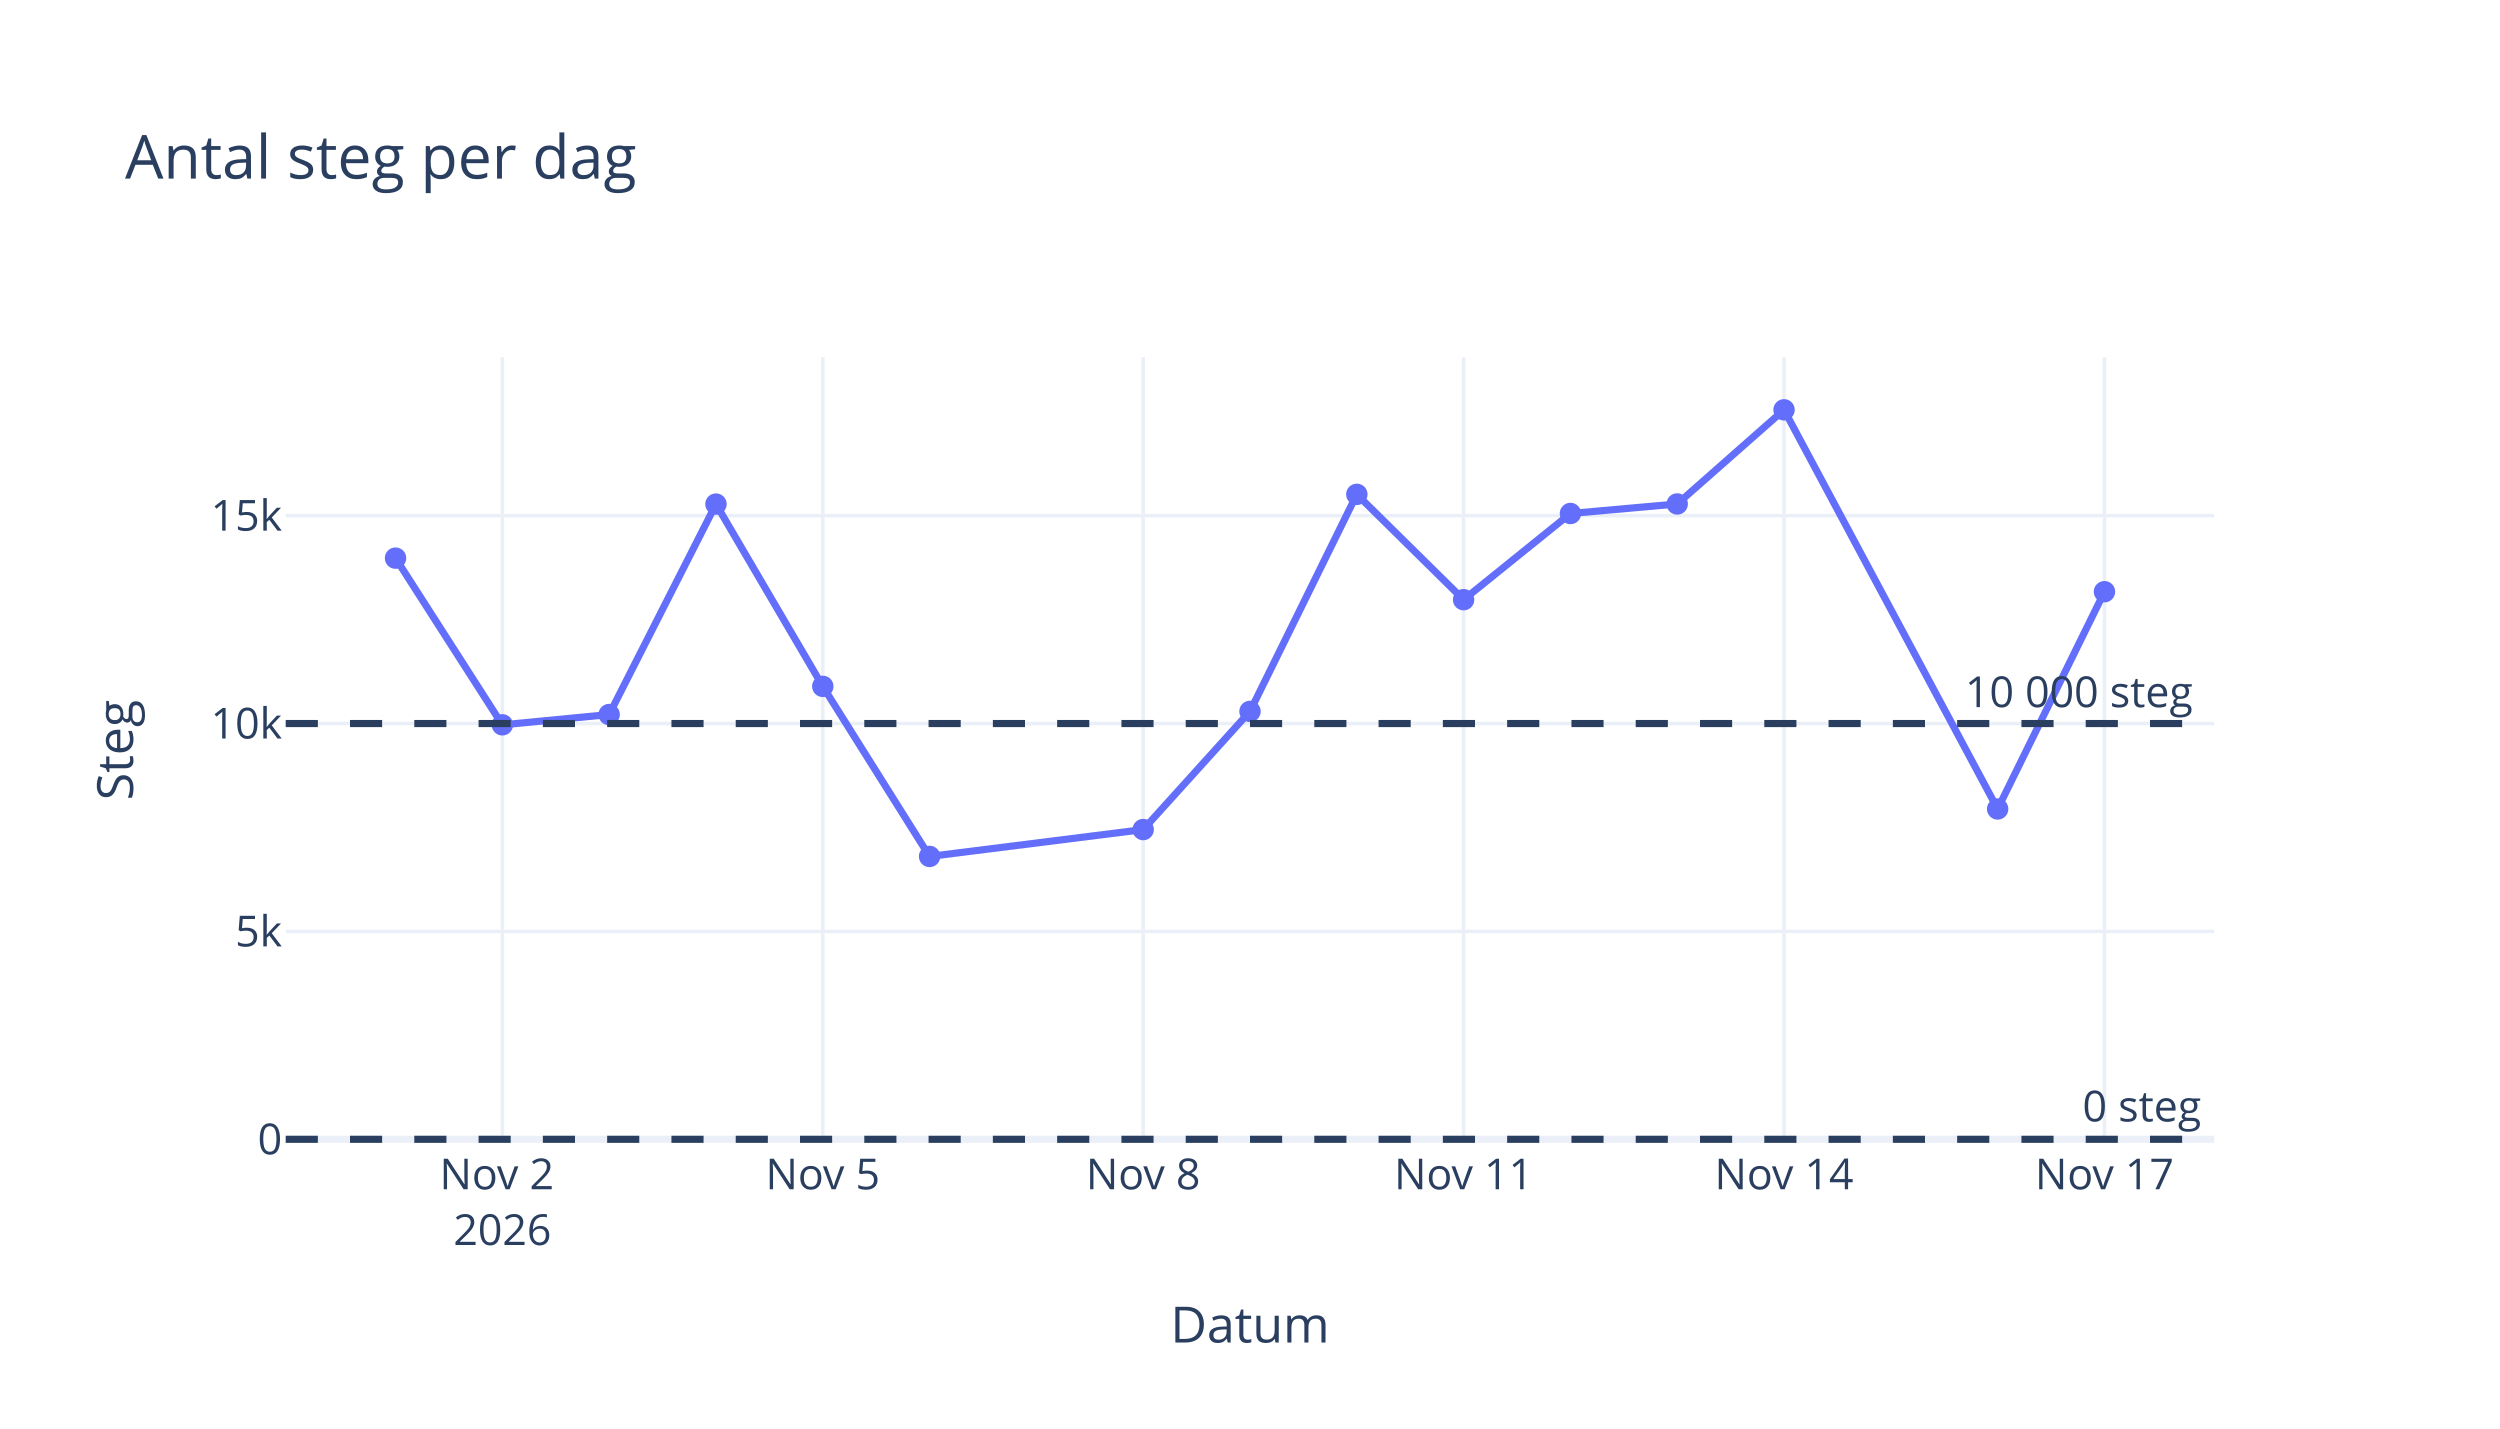
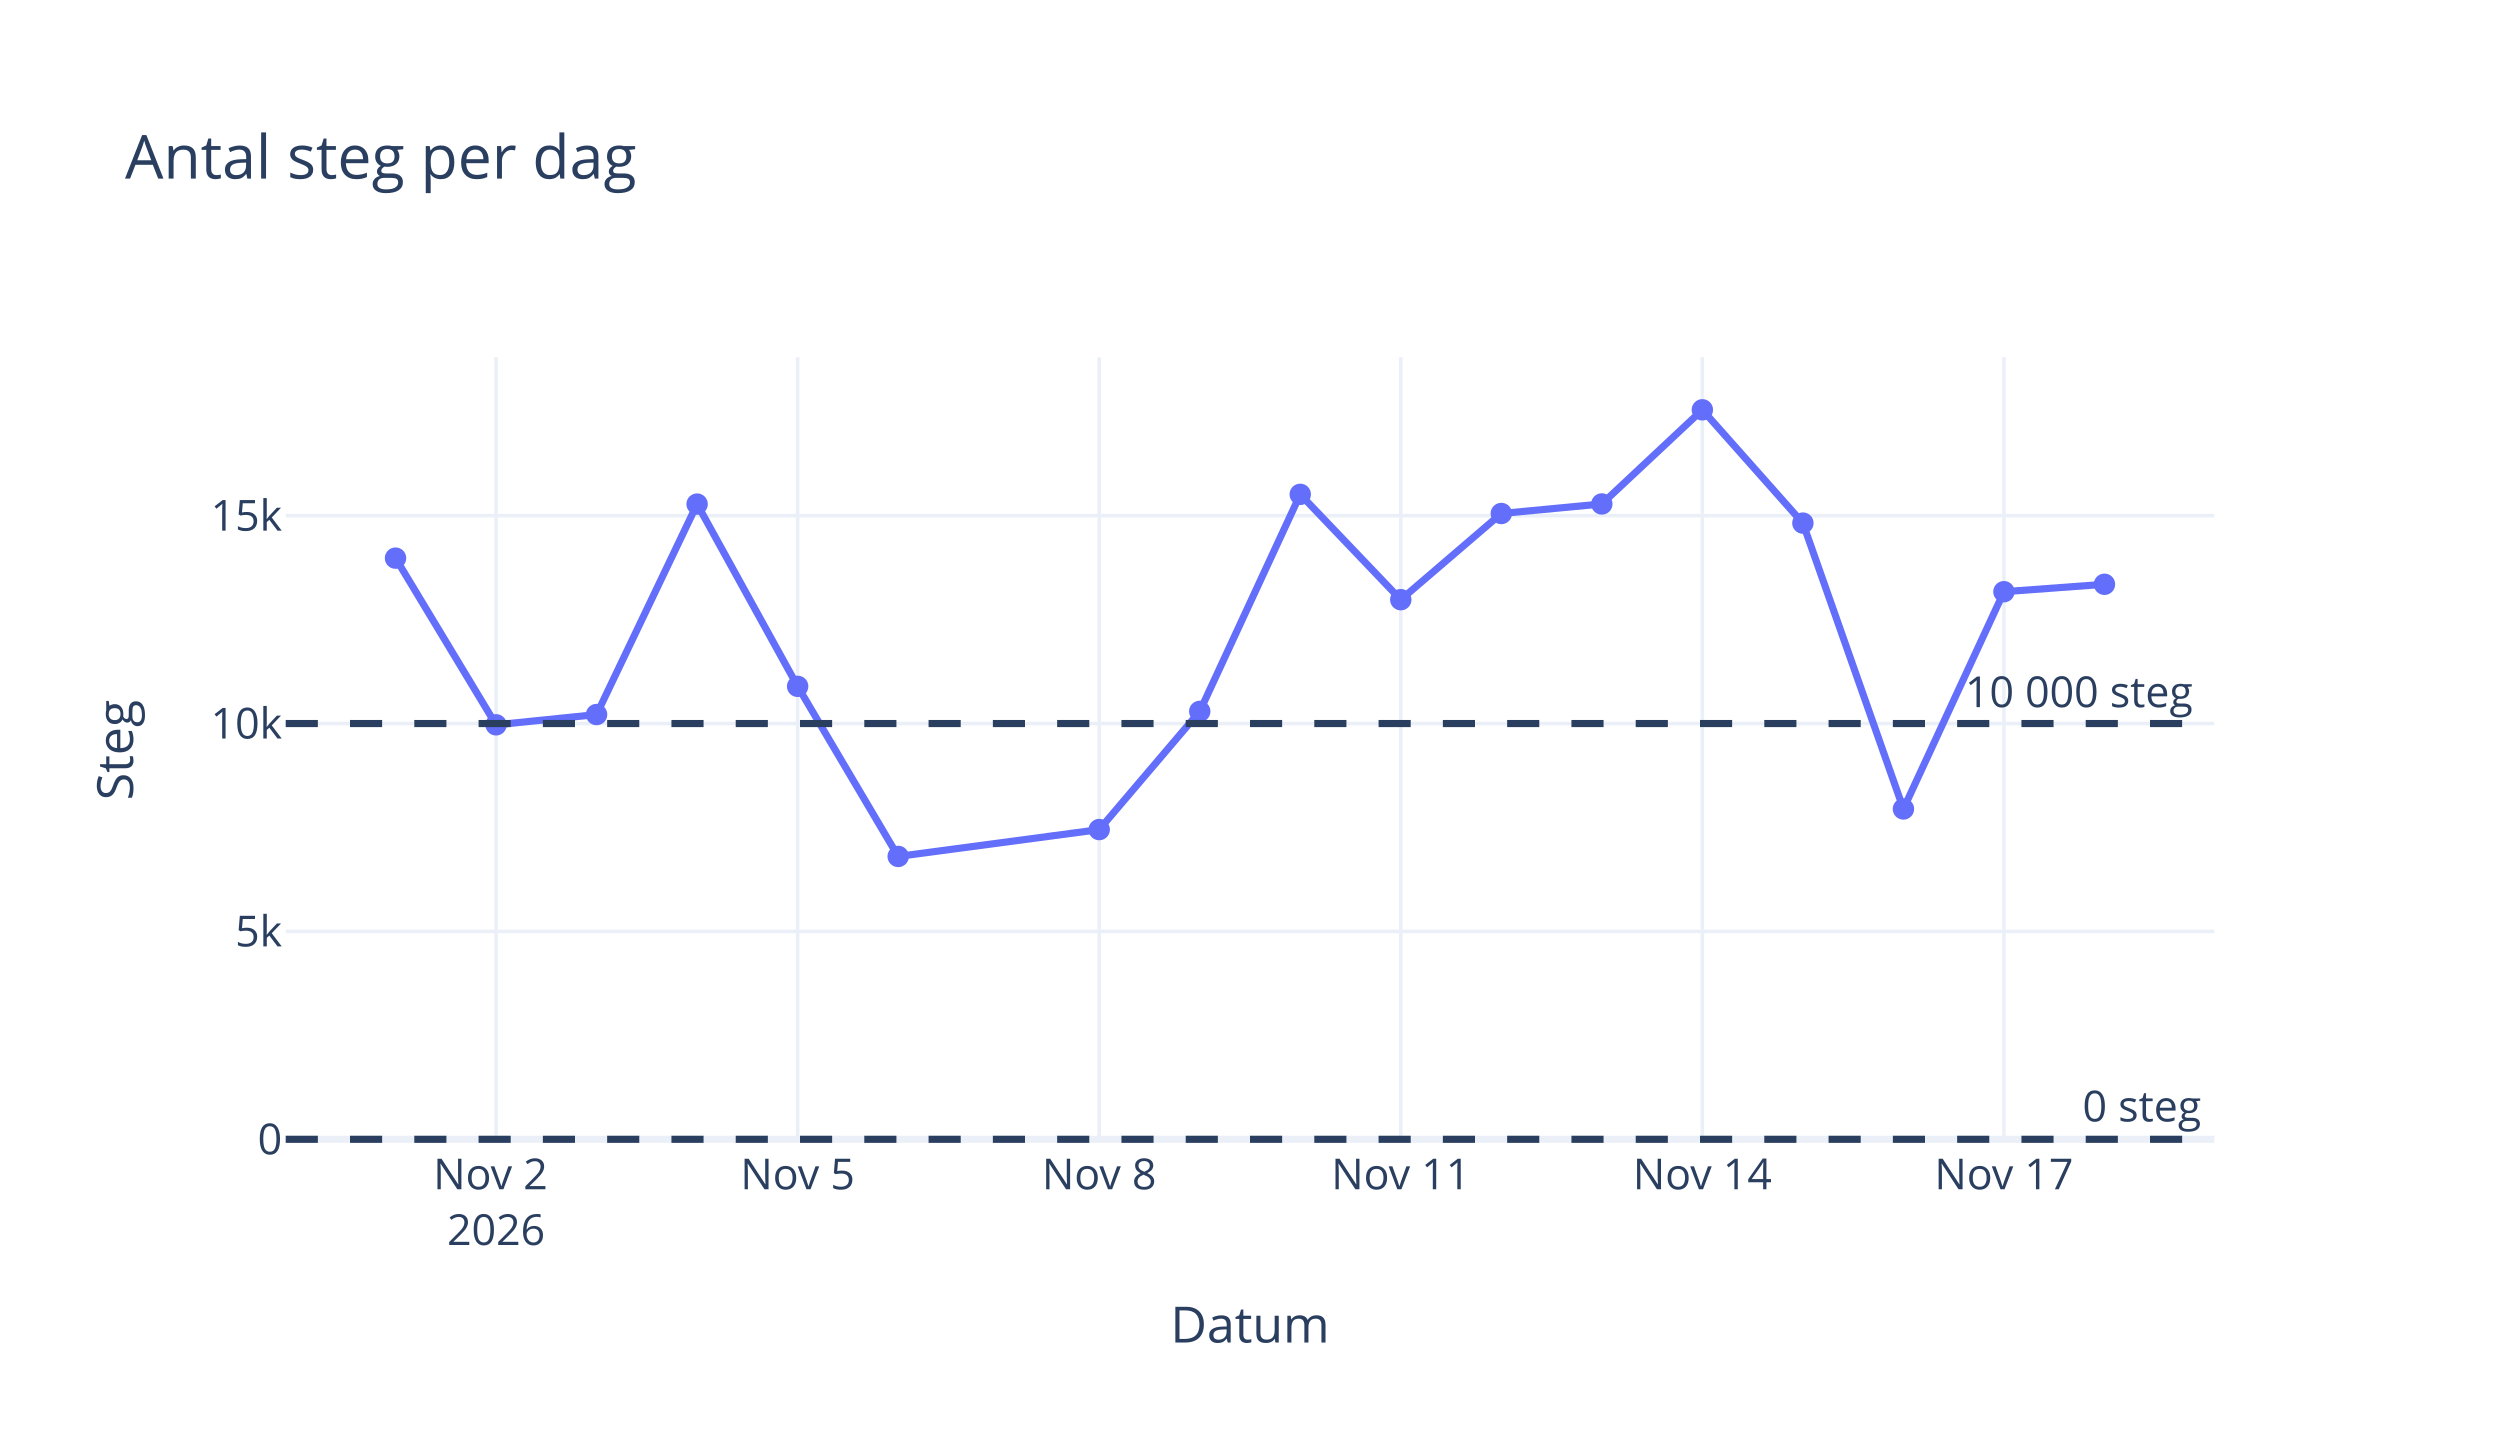
<svg xmlns="http://www.w3.org/2000/svg" class="main-svg" width="700" height="400" style="" viewBox="0 0 700 400">
  <rect x="0" y="0" width="700" height="400" style="fill: rgb(255, 255, 255); fill-opacity: 1;" />
-   <defs id="defs-18fc43">
+   <defs id="defs-7c9d60">
    <g class="clips">
-       <clipPath id="clip18fc43xyplot" class="plotclip">
+       <clipPath id="clip7c9d60xyplot" class="plotclip">
        <rect width="540" height="220" />
      </clipPath>
-       <clipPath class="axesclip" id="clip18fc43x">
+       <clipPath class="axesclip" id="clip7c9d60x">
        <rect x="80" y="0" width="540" height="400" />
      </clipPath>
-       <clipPath class="axesclip" id="clip18fc43y">
+       <clipPath class="axesclip" id="clip7c9d60y">
        <rect x="0" y="100" width="700" height="220" />
      </clipPath>
-       <clipPath class="axesclip" id="clip18fc43xy">
+       <clipPath class="axesclip" id="clip7c9d60xy">
        <rect x="80" y="100" width="540" height="220" />
      </clipPath>
    </g>
    <g class="gradients" />
    <g class="patterns" />
  </defs>
  <g class="bglayer" />
  <g class="layer-below">
    <g class="imagelayer" />
    <g class="shapelayer" />
  </g>
  <g class="cartesianlayer">
    <g class="subplot xy">
      <g class="layer-subplot">
        <g class="shapelayer" />
        <g class="imagelayer" />
      </g>
      <g class="minor-gridlayer">
        <g class="x" />
        <g class="y" />
      </g>
      <g class="gridlayer">
        <g class="x">
-           <path class="xgrid crisp" transform="translate(140.66,0)" d="M0,100v220" style="stroke: rgb(235, 240, 248); stroke-opacity: 1; stroke-width: 1px;" />
-           <path class="xgrid crisp" transform="translate(230.38,0)" d="M0,100v220" style="stroke: rgb(235, 240, 248); stroke-opacity: 1; stroke-width: 1px;" />
-           <path class="xgrid crisp" transform="translate(320.09,0)" d="M0,100v220" style="stroke: rgb(235, 240, 248); stroke-opacity: 1; stroke-width: 1px;" />
-           <path class="xgrid crisp" transform="translate(409.81,0)" d="M0,100v220" style="stroke: rgb(235, 240, 248); stroke-opacity: 1; stroke-width: 1px;" />
-           <path class="xgrid crisp" transform="translate(499.53,0)" d="M0,100v220" style="stroke: rgb(235, 240, 248); stroke-opacity: 1; stroke-width: 1px;" />
-           <path class="xgrid crisp" transform="translate(589.25,0)" d="M0,100v220" style="stroke: rgb(235, 240, 248); stroke-opacity: 1; stroke-width: 1px;" />
+           <path class="xgrid crisp" transform="translate(138.9,0)" d="M0,100v220" style="stroke: rgb(235, 240, 248); stroke-opacity: 1; stroke-width: 1px;" />
+           <path class="xgrid crisp" transform="translate(223.34,0)" d="M0,100v220" style="stroke: rgb(235, 240, 248); stroke-opacity: 1; stroke-width: 1px;" />
+           <path class="xgrid crisp" transform="translate(307.78,0)" d="M0,100v220" style="stroke: rgb(235, 240, 248); stroke-opacity: 1; stroke-width: 1px;" />
+           <path class="xgrid crisp" transform="translate(392.22,0)" d="M0,100v220" style="stroke: rgb(235, 240, 248); stroke-opacity: 1; stroke-width: 1px;" />
+           <path class="xgrid crisp" transform="translate(476.66,0)" d="M0,100v220" style="stroke: rgb(235, 240, 248); stroke-opacity: 1; stroke-width: 1px;" />
+           <path class="xgrid crisp" transform="translate(561.1,0)" d="M0,100v220" style="stroke: rgb(235, 240, 248); stroke-opacity: 1; stroke-width: 1px;" />
        </g>
        <g class="y">
          <path class="ygrid crisp" transform="translate(0,260.79)" d="M80,0h540" style="stroke: rgb(235, 240, 248); stroke-opacity: 1; stroke-width: 1px;" />
          <path class="ygrid crisp" transform="translate(0,202.59)" d="M80,0h540" style="stroke: rgb(235, 240, 248); stroke-opacity: 1; stroke-width: 1px;" />
          <path class="ygrid crisp" transform="translate(0,144.38)" d="M80,0h540" style="stroke: rgb(235, 240, 248); stroke-opacity: 1; stroke-width: 1px;" />
        </g>
      </g>
      <g class="zerolinelayer">
        <path class="yzl zl crisp" transform="translate(0,319)" d="M80,0h540" style="stroke: rgb(235, 240, 248); stroke-opacity: 1; stroke-width: 2px;" />
      </g>
      <g class="layer-between">
        <g class="shapelayer" />
        <g class="imagelayer" />
      </g>
      <path class="xlines-below" />
      <path class="ylines-below" />
      <g class="overlines-below" />
      <g class="xaxislayer-below" />
      <g class="yaxislayer-below" />
      <g class="overaxes-below" />
      <g class="overplot">
-         <g class="xy" transform="translate(80,100)" clip-path="url(#clip18fc43xyplot)">
+         <g class="xy" transform="translate(80,100)" clip-path="url(#clip7c9d60xyplot)">
          <g class="scatterlayer mlayer">
-             <g class="trace scatter trace557b29" style="stroke-miterlimit: 2; opacity: 1;">
+             <g class="trace scatter trace2ae064" style="stroke-miterlimit: 2; opacity: 1;">
              <g class="fills" />
              <g class="errorbars" />
              <g class="lines">
-                 <path class="js-line" d="M30.75,56.28L60.66,102.95L90.56,100.07L120.47,41.15L150.38,92.18L180.28,139.8L240.09,132.28L270,99.19L299.91,38.42L329.81,67.91L359.72,43.78L389.62,41.11L419.53,14.75L479.34,126.51L509.25,65.68" style="vector-effect: none; fill: none; stroke: rgb(99, 110, 250); stroke-opacity: 1; stroke-width: 2px; opacity: 1;" />
+                 <path class="js-line" d="M30.75,56.28L58.9,102.95L87.04,100.07L115.19,41.15L143.34,92.18L171.49,139.8L227.78,132.28L255.93,99.19L284.07,38.42L312.22,67.91L340.37,43.78L368.51,41.11L396.66,14.75L424.81,46.47L452.96,126.51L481.1,65.68L509.25,63.6" style="vector-effect: none; fill: none; stroke: rgb(99, 110, 250); stroke-opacity: 1; stroke-width: 2px; opacity: 1;" />
              </g>
              <g class="points">
                <path class="point" transform="translate(30.75,56.28)" d="M3,0A3,3 0 1,1 0,-3A3,3 0 0,1 3,0Z" style="opacity: 1; stroke-width: 0px; fill: rgb(99, 110, 250); fill-opacity: 1;" />
-                 <path class="point" transform="translate(60.66,102.95)" d="M3,0A3,3 0 1,1 0,-3A3,3 0 0,1 3,0Z" style="opacity: 1; stroke-width: 0px; fill: rgb(99, 110, 250); fill-opacity: 1;" />
-                 <path class="point" transform="translate(90.56,100.07)" d="M3,0A3,3 0 1,1 0,-3A3,3 0 0,1 3,0Z" style="opacity: 1; stroke-width: 0px; fill: rgb(99, 110, 250); fill-opacity: 1;" />
-                 <path class="point" transform="translate(120.47,41.15)" d="M3,0A3,3 0 1,1 0,-3A3,3 0 0,1 3,0Z" style="opacity: 1; stroke-width: 0px; fill: rgb(99, 110, 250); fill-opacity: 1;" />
-                 <path class="point" transform="translate(150.38,92.18)" d="M3,0A3,3 0 1,1 0,-3A3,3 0 0,1 3,0Z" style="opacity: 1; stroke-width: 0px; fill: rgb(99, 110, 250); fill-opacity: 1;" />
-                 <path class="point" transform="translate(180.28,139.8)" d="M3,0A3,3 0 1,1 0,-3A3,3 0 0,1 3,0Z" style="opacity: 1; stroke-width: 0px; fill: rgb(99, 110, 250); fill-opacity: 1;" />
-                 <path class="point" transform="translate(240.09,132.28)" d="M3,0A3,3 0 1,1 0,-3A3,3 0 0,1 3,0Z" style="opacity: 1; stroke-width: 0px; fill: rgb(99, 110, 250); fill-opacity: 1;" />
-                 <path class="point" transform="translate(270,99.19)" d="M3,0A3,3 0 1,1 0,-3A3,3 0 0,1 3,0Z" style="opacity: 1; stroke-width: 0px; fill: rgb(99, 110, 250); fill-opacity: 1;" />
-                 <path class="point" transform="translate(299.91,38.42)" d="M3,0A3,3 0 1,1 0,-3A3,3 0 0,1 3,0Z" style="opacity: 1; stroke-width: 0px; fill: rgb(99, 110, 250); fill-opacity: 1;" />
-                 <path class="point" transform="translate(329.81,67.91)" d="M3,0A3,3 0 1,1 0,-3A3,3 0 0,1 3,0Z" style="opacity: 1; stroke-width: 0px; fill: rgb(99, 110, 250); fill-opacity: 1;" />
-                 <path class="point" transform="translate(359.72,43.78)" d="M3,0A3,3 0 1,1 0,-3A3,3 0 0,1 3,0Z" style="opacity: 1; stroke-width: 0px; fill: rgb(99, 110, 250); fill-opacity: 1;" />
-                 <path class="point" transform="translate(389.62,41.11)" d="M3,0A3,3 0 1,1 0,-3A3,3 0 0,1 3,0Z" style="opacity: 1; stroke-width: 0px; fill: rgb(99, 110, 250); fill-opacity: 1;" />
-                 <path class="point" transform="translate(419.53,14.75)" d="M3,0A3,3 0 1,1 0,-3A3,3 0 0,1 3,0Z" style="opacity: 1; stroke-width: 0px; fill: rgb(99, 110, 250); fill-opacity: 1;" />
-                 <path class="point" transform="translate(479.34,126.51)" d="M3,0A3,3 0 1,1 0,-3A3,3 0 0,1 3,0Z" style="opacity: 1; stroke-width: 0px; fill: rgb(99, 110, 250); fill-opacity: 1;" />
-                 <path class="point" transform="translate(509.25,65.68)" d="M3,0A3,3 0 1,1 0,-3A3,3 0 0,1 3,0Z" style="opacity: 1; stroke-width: 0px; fill: rgb(99, 110, 250); fill-opacity: 1;" />
+                 <path class="point" transform="translate(58.9,102.95)" d="M3,0A3,3 0 1,1 0,-3A3,3 0 0,1 3,0Z" style="opacity: 1; stroke-width: 0px; fill: rgb(99, 110, 250); fill-opacity: 1;" />
+                 <path class="point" transform="translate(87.04,100.07)" d="M3,0A3,3 0 1,1 0,-3A3,3 0 0,1 3,0Z" style="opacity: 1; stroke-width: 0px; fill: rgb(99, 110, 250); fill-opacity: 1;" />
+                 <path class="point" transform="translate(115.19,41.15)" d="M3,0A3,3 0 1,1 0,-3A3,3 0 0,1 3,0Z" style="opacity: 1; stroke-width: 0px; fill: rgb(99, 110, 250); fill-opacity: 1;" />
+                 <path class="point" transform="translate(143.34,92.18)" d="M3,0A3,3 0 1,1 0,-3A3,3 0 0,1 3,0Z" style="opacity: 1; stroke-width: 0px; fill: rgb(99, 110, 250); fill-opacity: 1;" />
+                 <path class="point" transform="translate(171.49,139.8)" d="M3,0A3,3 0 1,1 0,-3A3,3 0 0,1 3,0Z" style="opacity: 1; stroke-width: 0px; fill: rgb(99, 110, 250); fill-opacity: 1;" />
+                 <path class="point" transform="translate(227.78,132.28)" d="M3,0A3,3 0 1,1 0,-3A3,3 0 0,1 3,0Z" style="opacity: 1; stroke-width: 0px; fill: rgb(99, 110, 250); fill-opacity: 1;" />
+                 <path class="point" transform="translate(255.93,99.19)" d="M3,0A3,3 0 1,1 0,-3A3,3 0 0,1 3,0Z" style="opacity: 1; stroke-width: 0px; fill: rgb(99, 110, 250); fill-opacity: 1;" />
+                 <path class="point" transform="translate(284.07,38.42)" d="M3,0A3,3 0 1,1 0,-3A3,3 0 0,1 3,0Z" style="opacity: 1; stroke-width: 0px; fill: rgb(99, 110, 250); fill-opacity: 1;" />
+                 <path class="point" transform="translate(312.22,67.91)" d="M3,0A3,3 0 1,1 0,-3A3,3 0 0,1 3,0Z" style="opacity: 1; stroke-width: 0px; fill: rgb(99, 110, 250); fill-opacity: 1;" />
+                 <path class="point" transform="translate(340.37,43.78)" d="M3,0A3,3 0 1,1 0,-3A3,3 0 0,1 3,0Z" style="opacity: 1; stroke-width: 0px; fill: rgb(99, 110, 250); fill-opacity: 1;" />
+                 <path class="point" transform="translate(368.51,41.11)" d="M3,0A3,3 0 1,1 0,-3A3,3 0 0,1 3,0Z" style="opacity: 1; stroke-width: 0px; fill: rgb(99, 110, 250); fill-opacity: 1;" />
+                 <path class="point" transform="translate(396.66,14.75)" d="M3,0A3,3 0 1,1 0,-3A3,3 0 0,1 3,0Z" style="opacity: 1; stroke-width: 0px; fill: rgb(99, 110, 250); fill-opacity: 1;" />
+                 <path class="point" transform="translate(424.81,46.47)" d="M3,0A3,3 0 1,1 0,-3A3,3 0 0,1 3,0Z" style="opacity: 1; stroke-width: 0px; fill: rgb(99, 110, 250); fill-opacity: 1;" />
+                 <path class="point" transform="translate(452.96,126.51)" d="M3,0A3,3 0 1,1 0,-3A3,3 0 0,1 3,0Z" style="opacity: 1; stroke-width: 0px; fill: rgb(99, 110, 250); fill-opacity: 1;" />
+                 <path class="point" transform="translate(481.1,65.68)" d="M3,0A3,3 0 1,1 0,-3A3,3 0 0,1 3,0Z" style="opacity: 1; stroke-width: 0px; fill: rgb(99, 110, 250); fill-opacity: 1;" />
+                 <path class="point" transform="translate(509.25,63.6)" d="M3,0A3,3 0 1,1 0,-3A3,3 0 0,1 3,0Z" style="opacity: 1; stroke-width: 0px; fill: rgb(99, 110, 250); fill-opacity: 1;" />
              </g>
              <g class="text" />
            </g>
          </g>
        </g>
      </g>
      <g class="zerolinelayer-above" />
      <path class="xlines-above crisp" d="M0,0" style="fill: none;" />
      <path class="ylines-above crisp" d="M0,0" style="fill: none;" />
      <g class="overlines-above" />
      <g class="xaxislayer-above">
        <g class="xtick">
-           <text text-anchor="middle" x="0" y="333" transform="translate(140.66,0)" style="font-family: 'Open Sans', verdana, arial, sans-serif; font-size: 12px; fill: rgb(42, 63, 95); fill-opacity: 1; white-space: pre;">
+           <text text-anchor="middle" x="0" y="333" transform="translate(138.9,0)" style="font-family: 'Open Sans', verdana, arial, sans-serif; font-size: 12px; fill: rgb(42, 63, 95); fill-opacity: 1; white-space: pre;">
            <tspan class="line" dy="0em" x="0" y="333">Nov 2</tspan>
            <tspan class="line" dy="1.3em" x="0" y="333">2026</tspan>
          </text>
        </g>
        <g class="xtick">
-           <text text-anchor="middle" x="0" y="333" style="font-family: 'Open Sans', verdana, arial, sans-serif; font-size: 12px; fill: rgb(42, 63, 95); fill-opacity: 1; white-space: pre;" transform="translate(230.38,0)">Nov 5</text>
+           <text text-anchor="middle" x="0" y="333" style="font-family: 'Open Sans', verdana, arial, sans-serif; font-size: 12px; fill: rgb(42, 63, 95); fill-opacity: 1; white-space: pre;" transform="translate(223.34,0)">Nov 5</text>
        </g>
        <g class="xtick">
-           <text text-anchor="middle" x="0" y="333" style="font-family: 'Open Sans', verdana, arial, sans-serif; font-size: 12px; fill: rgb(42, 63, 95); fill-opacity: 1; white-space: pre;" transform="translate(320.09,0)">Nov 8</text>
+           <text text-anchor="middle" x="0" y="333" style="font-family: 'Open Sans', verdana, arial, sans-serif; font-size: 12px; fill: rgb(42, 63, 95); fill-opacity: 1; white-space: pre;" transform="translate(307.78,0)">Nov 8</text>
        </g>
        <g class="xtick">
-           <text text-anchor="middle" x="0" y="333" style="font-family: 'Open Sans', verdana, arial, sans-serif; font-size: 12px; fill: rgb(42, 63, 95); fill-opacity: 1; white-space: pre;" transform="translate(409.81,0)">Nov 11</text>
+           <text text-anchor="middle" x="0" y="333" style="font-family: 'Open Sans', verdana, arial, sans-serif; font-size: 12px; fill: rgb(42, 63, 95); fill-opacity: 1; white-space: pre;" transform="translate(392.22,0)">Nov 11</text>
        </g>
        <g class="xtick">
-           <text text-anchor="middle" x="0" y="333" style="font-family: 'Open Sans', verdana, arial, sans-serif; font-size: 12px; fill: rgb(42, 63, 95); fill-opacity: 1; white-space: pre;" transform="translate(499.53,0)">Nov 14</text>
+           <text text-anchor="middle" x="0" y="333" style="font-family: 'Open Sans', verdana, arial, sans-serif; font-size: 12px; fill: rgb(42, 63, 95); fill-opacity: 1; white-space: pre;" transform="translate(476.66,0)">Nov 14</text>
        </g>
        <g class="xtick">
-           <text text-anchor="middle" x="0" y="333" style="font-family: 'Open Sans', verdana, arial, sans-serif; font-size: 12px; fill: rgb(42, 63, 95); fill-opacity: 1; white-space: pre;" transform="translate(589.25,0)">Nov 17</text>
+           <text text-anchor="middle" x="0" y="333" style="font-family: 'Open Sans', verdana, arial, sans-serif; font-size: 12px; fill: rgb(42, 63, 95); fill-opacity: 1; white-space: pre;" transform="translate(561.1,0)">Nov 17</text>
        </g>
      </g>
      <g class="yaxislayer-above">
        <g class="ytick">
          <text text-anchor="end" x="79" y="4.2" transform="translate(0,319)" style="font-family: 'Open Sans', verdana, arial, sans-serif; font-size: 12px; fill: rgb(42, 63, 95); fill-opacity: 1; white-space: pre;">0</text>
        </g>
        <g class="ytick">
          <text text-anchor="end" x="79" y="4.2" style="font-family: 'Open Sans', verdana, arial, sans-serif; font-size: 12px; fill: rgb(42, 63, 95); fill-opacity: 1; white-space: pre;" transform="translate(0,260.79)">5k</text>
        </g>
        <g class="ytick">
          <text text-anchor="end" x="79" y="4.2" style="font-family: 'Open Sans', verdana, arial, sans-serif; font-size: 12px; fill: rgb(42, 63, 95); fill-opacity: 1; white-space: pre;" transform="translate(0,202.59)">10k</text>
        </g>
        <g class="ytick">
          <text text-anchor="end" x="79" y="4.2" style="font-family: 'Open Sans', verdana, arial, sans-serif; font-size: 12px; fill: rgb(42, 63, 95); fill-opacity: 1; white-space: pre;" transform="translate(0,144.38)">15k</text>
        </g>
      </g>
      <g class="overaxes-above" />
    </g>
  </g>
  <g class="polarlayer" />
  <g class="smithlayer" />
  <g class="ternarylayer" />
  <g class="geolayer" />
  <g class="funnelarealayer" />
  <g class="pielayer" />
  <g class="iciclelayer" />
  <g class="treemaplayer" />
  <g class="sunburstlayer" />
  <g class="glimages" />
-   <defs id="topdefs-18fc43">
+   <defs id="topdefs-7c9d60">
    <g class="clips" />
  </defs>
  <g class="layer-above">
    <g class="imagelayer" />
    <g class="shapelayer">
-       <g class="shape-group" data-index="0" clip-path="url(#clip18fc43y)">
+       <g class="shape-group" data-index="0" clip-path="url(#clip7c9d60y)">
        <path data-index="0" fill-rule="evenodd" d="M80,202.59L620,202.59" style="opacity: 1; stroke: rgb(42, 63, 95); stroke-opacity: 1; fill: rgb(0, 0, 0); fill-opacity: 0; stroke-dasharray: 9px, 9px; stroke-width: 2px;" />
      </g>
-       <g class="shape-group" data-index="1" clip-path="url(#clip18fc43y)">
+       <g class="shape-group" data-index="1" clip-path="url(#clip7c9d60y)">
        <path data-index="1" fill-rule="evenodd" d="M80,319L620,319" style="opacity: 1; stroke: rgb(42, 63, 95); stroke-opacity: 1; fill: rgb(0, 0, 0); fill-opacity: 0; stroke-dasharray: 9px, 9px; stroke-width: 2px;" />
      </g>
    </g>
  </g>
  <g class="infolayer">
    <g class="g-gtitle">
      <text class="gtitle" x="35" y="50" text-anchor="start" dy="0em" style="opacity: 1; font-family: 'Open Sans', verdana, arial, sans-serif; font-size: 17px; fill: rgb(42, 63, 95); fill-opacity: 1; white-space: pre;">Antal steg per dag</text>
    </g>
    <g class="g-xtitle">
      <text class="xtitle" x="350" y="375.9" text-anchor="middle" style="opacity: 1; font-family: 'Open Sans', verdana, arial, sans-serif; font-size: 14px; fill: rgb(42, 63, 95); fill-opacity: 1; white-space: pre;">Datum</text>
    </g>
    <g class="g-ytitle">
      <text class="ytitle" transform="rotate(-90,37.24063,210)" x="37.241" y="210" text-anchor="middle" style="opacity: 1; font-family: 'Open Sans', verdana, arial, sans-serif; font-size: 14px; fill: rgb(42, 63, 95); fill-opacity: 1; white-space: pre;">Steg</text>
    </g>
    <g class="annotation" data-index="0" style="opacity: 1;">
      <g class="annotation-text-g" transform="rotate(0,582,193.09)">
        <g class="cursor-pointer" transform="translate(544,184)">
          <rect class="bg" x="0.5" y="0.5" width="75" height="18" style="stroke-width: 1px; stroke: rgb(0, 0, 0); stroke-opacity: 0; fill: rgb(0, 0, 0); fill-opacity: 0;" />
          <text class="annotation-text" text-anchor="middle" x="38.094" y="14" style="font-family: 'Open Sans', verdana, arial, sans-serif; font-size: 12px; fill: rgb(42, 63, 95); fill-opacity: 1; white-space: pre;">10 000 steg</text>
        </g>
      </g>
    </g>
    <g class="annotation" data-index="1" style="opacity: 1;">
      <g class="annotation-text-g" transform="rotate(0,599.5,309.5)">
        <g class="cursor-pointer" transform="translate(579,300)">
          <rect class="bg" x="0.5" y="0.5" width="40" height="18" style="stroke-width: 1px; stroke: rgb(0, 0, 0); stroke-opacity: 0; fill: rgb(0, 0, 0); fill-opacity: 0;" />
          <text class="annotation-text" text-anchor="middle" x="20.727" y="14" style="font-family: 'Open Sans', verdana, arial, sans-serif; font-size: 12px; fill: rgb(42, 63, 95); fill-opacity: 1; white-space: pre;">0 steg</text>
        </g>
      </g>
    </g>
  </g>
</svg>
